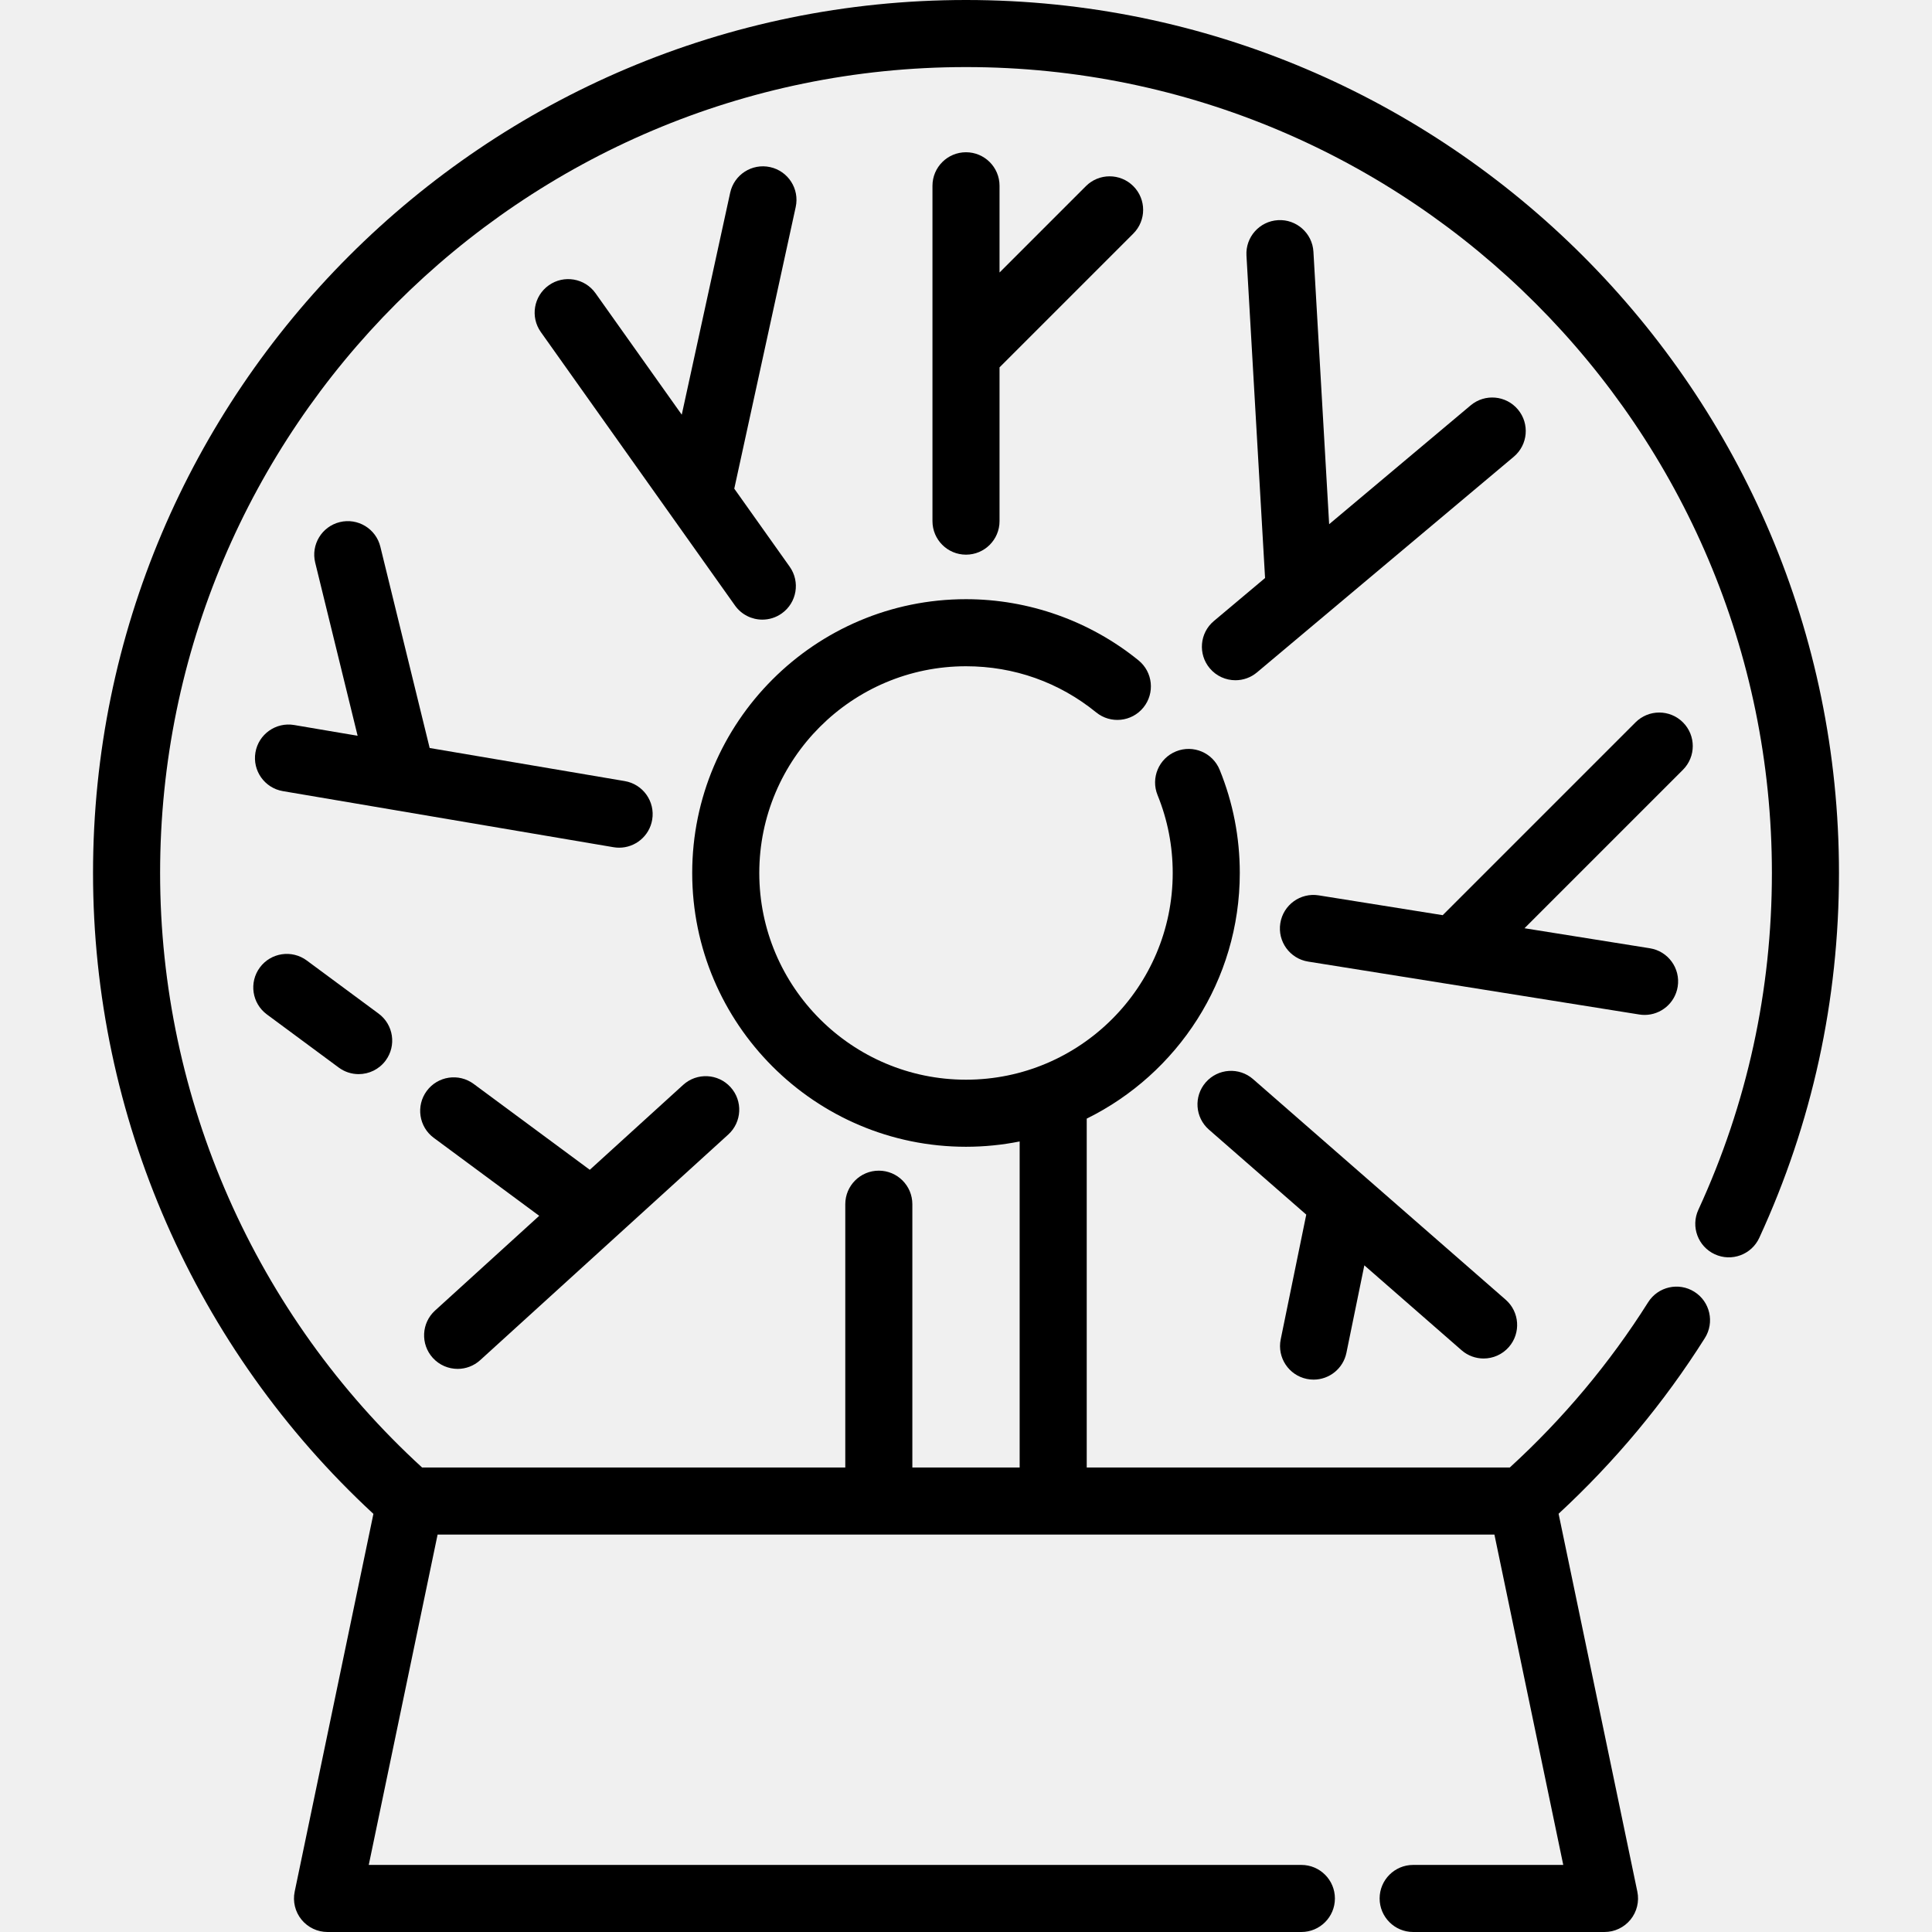
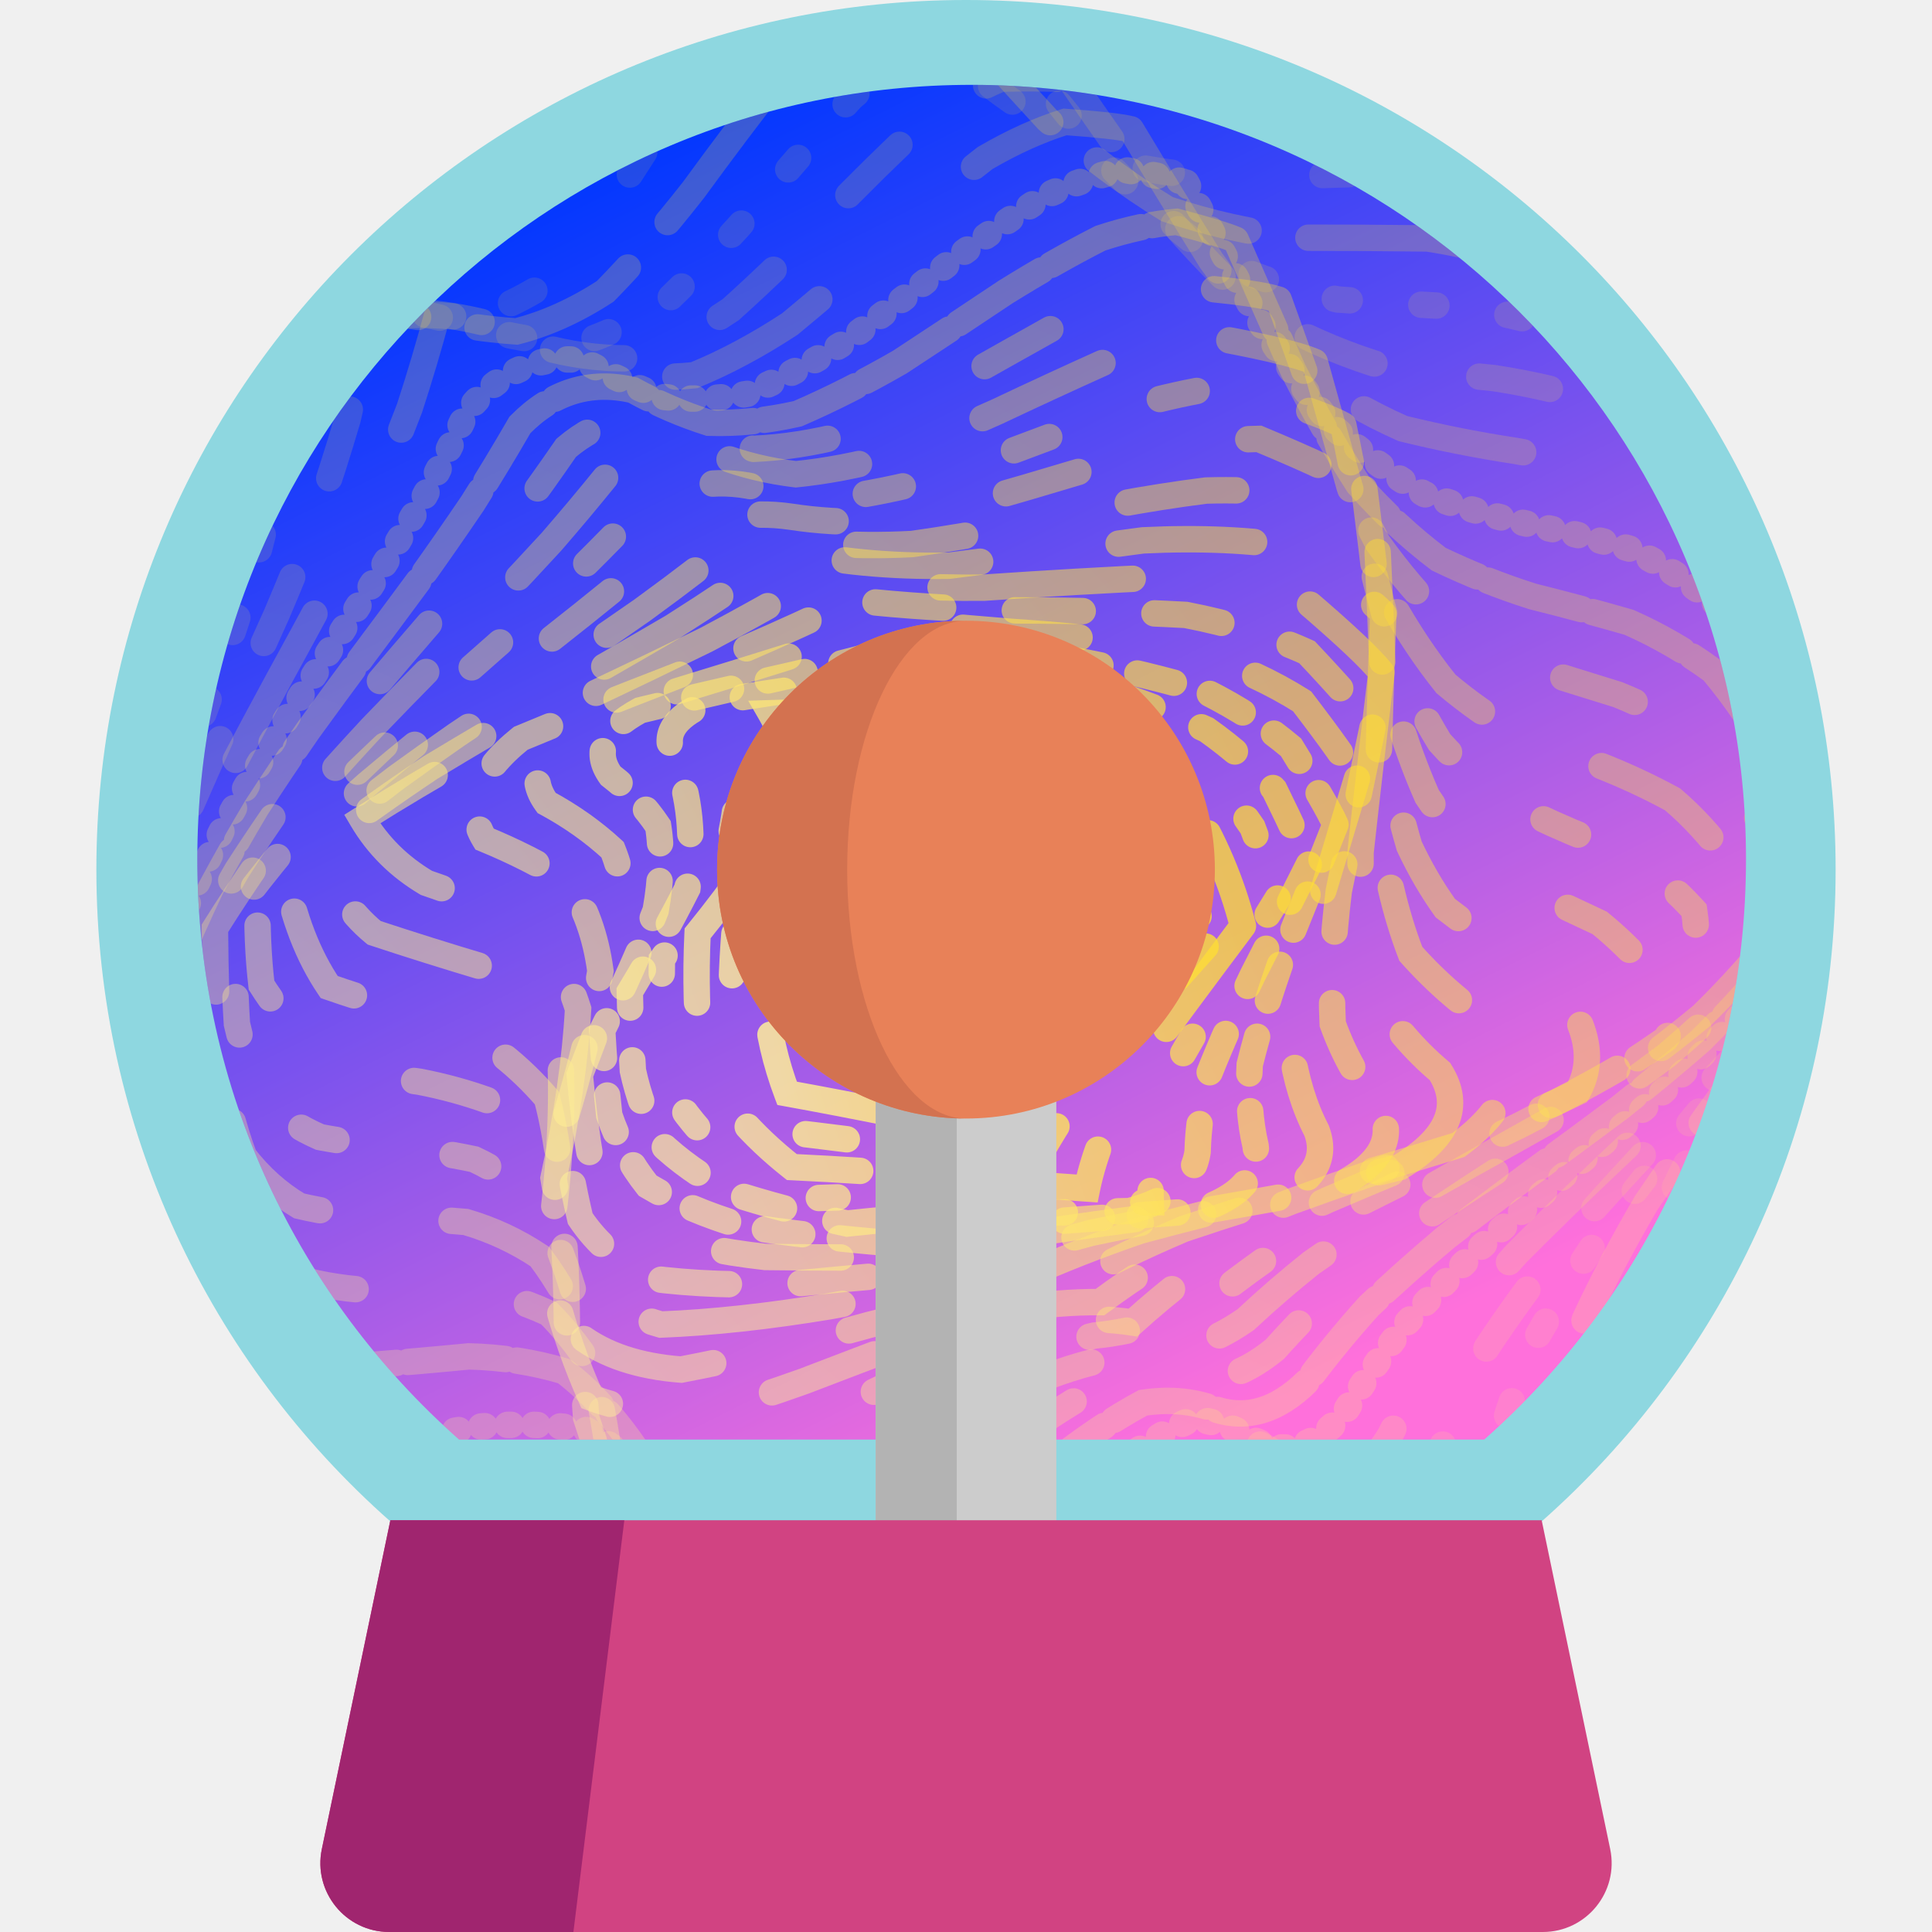
- <svg xmlns="http://www.w3.org/2000/svg" height="800px" width="800px" version="1.1" viewBox="0 0 512.001 512.001" xml:space="preserve">
-   <g fill="currentColor">
-     <path d="     M256.001,0     C128.437,0,24.655,103.782,24.655,231.346     c0,64.519,27.02,126.113,74.303,169.847     L78.095,501.299     c-0.546,2.619,0.117,5.344,1.804,7.42     c1.689,2.075,4.221,3.281,6.895,3.281     h258.084     c4.909,0,8.887-3.979,8.887-8.887     c0-4.908-3.978-8.887-8.887-8.887     H97.724     l18.245-87.549     h280.068     l18.244,87.548     h-39.778     c-4.909,0-8.887,3.979-8.887,8.887     s3.978,8.887,8.887,8.887     h50.709     c2.676,0,5.208-1.205,6.896-3.281     c1.687-2.075,2.35-4.8,1.804-7.42     l-20.868-100.137     c14.9-13.78,27.941-29.406,38.763-46.561     c2.619-4.151,1.376-9.64-2.775-12.259     c-4.155-2.619-9.641-1.377-12.26,2.775     c-10.199,16.169-22.536,30.868-36.655,43.784     H287.994     V296.45     c24.006-11.845,40.563-36.572,40.563-65.102     c0-9.454-1.793-18.651-5.329-27.338     c-1.851-4.547-7.035-6.732-11.581-4.882     c-4.547,1.851-6.732,7.036-4.881,11.582     c2.665,6.549,4.017,13.493,4.017,20.638     c0,30.208-24.576,54.783-54.782,54.783     c-30.208,0-54.783-24.576-54.783-54.783     c0-30.208,24.576-54.783,54.783-54.783     c12.722,0,24.655,4.23,34.508,12.233     c3.812,3.096,9.408,2.513,12.503-1.295     c3.094-3.81,2.513-9.408-1.296-12.502     c-12.87-10.453-29.107-16.211-45.715-16.211     c-40.009,0-72.558,32.549-72.558,72.558     s32.551,72.558,72.558,72.558     c4.866,0,9.619-0.489,14.219-1.408     v86.405     h-28.437     v-69.778     c0-4.908-3.978-8.887-8.887-8.887     s-8.887,3.979-8.887,8.887     v69.778     h-112.15     c-44.162-40.42-69.429-97.62-69.429-157.555     c0-117.765,95.808-213.573,213.573-213.573     c117.763,0,213.57,95.808,213.57,213.571     c0,31.159-6.557,61.191-19.488,89.256     c-2.054,4.458-0.105,9.737,4.352,11.791     c4.46,2.055,9.738,0.104,11.791-4.352     c14.015-30.415,21.12-62.949,21.12-96.695     C487.346,103.782,383.565,0,256.001,0z" />
+ <svg xmlns="http://www.w3.org/2000/svg" xmlns:xlink="http://www.w3.org/1999/xlink" height="800px" version="1.1" viewBox="0 0 512 512" xml:space="preserve" width="800px">
+   <defs>
+     <linearGradient gradientTransform="rotate(150, 0.5, 0.5)" id="flux-gradient" x1="50%" x2="50%" y1="0%" y2="100%">
+       <stop stop-color="hsl(315, 100%, 72%)" stop-opacity="1" offset="0%" />
+       <stop stop-color="hsl(227, 100%, 50%)" stop-opacity="1" offset="100%" />
+     </linearGradient>
+     <linearGradient id="chaos" x1="50%" x2="50%" y1="0%" y2="100%">
+       <stop stop-color="hsl(50, 98%, 60%)" stop-opacity="1" offset="0%" />
+       <stop stop-color="hsl(50, 98%, 80%)" stop-opacity="1" offset="100%" />
+     </linearGradient>
+   </defs>
+   <path id="glass" d="    M408.555,403.184    c47.779-42.218,77.904-103.954,77.904-172.725    C486.46,103.181,383.279,0,256,0    S25.54,103.181,25.54,230.46    c0,68.771,30.126,130.507,77.904,172.725    l152.559,54.26    L408.555,403.184z   " fill="#8ED7E0" />
+   <g transform="scale(1.25 1.25) translate(-50 -40)" fill="url(#flux-gradient)">
+     <path d="     M364.673,345.197     c34.036-30.074,55.495-74.052,55.495-123.041     c0-90.668-73.501-164.169-164.168-164.169     S91.831,131.488,91.831,222.156     c0,48.989,21.46,92.967,55.495,123.041    " id="gas-shape" />
  </g>
-   <g fill="currentColor">
-     <path d="     M300.342,49.331     c-3.472-3.471-9.098-3.471-12.569,0     l-22.885,22.885     V49.236     c0-4.908-3.978-8.887-8.887-8.887     c-4.909,0-8.887,3.979-8.887,8.887     v44.429     c0,0.004,0,0.008,0,0.012     v44.429     c0,4.908,3.978,8.887,8.887,8.887     s8.887-3.979,8.887-8.887     V97.353     l35.454-35.454     C303.813,58.428,303.813,52.801,300.342,49.331z    " />
+   <mask id="gas-mask">
+     <use xlink:href="#gas-shape" fill="white" transform="scale(1.25 1.25) translate(70 80)" />
+   </mask>
+   <g fill="none" mask="url(#gas-mask)" stroke="url(#chaos)" stroke-linecap="round" stroke-width="7" transform="translate(-150 -150)">
+     <path d="     M379.09 139.9     Q394.81 156.03 411.01 171.55 427.67 184.32 444.76 192.89 462.24 196.92 480.07 197.37 498.17 196.22 516.48 196 534.93 199.03 553.43 206.83 571.91 219.59 590.26 236.13 608.41 254.17 626.26 270.93 643.72 283.9 660.71 291.57 663.52 308.08 663.62 324.6 660.99 341.11 655.82 357.63 648.43 374.15 639.29 390.66 628.98 407.18 618.17 423.7 607.53 440.21 597.75 456.73 589.46 473.25 583.17 489.76 579.3 506.28 578.08 522.8 579.6 539.32 583.76 555.83 573.68 564.99 564 565.98 554.63 560.57 545.46 552.38 536.42 545.85 527.42 545.06 518.36 552.56 509.16 568.64 499.75 591.2 490.05 616.31 480.01 639.23 469.58 655.77 458.7 663.42 447.35 662.11 435.51 654.27 423.17 644.19 406.49 621.35 389.64 605.83 372.68 599.58 355.7 601.96 338.76 609.98 321.9 619.17 305.21 624.81 288.71 623.25 272.47 612.86 256.51 594.47 240.86 571.07 225.53 546.98 210.56 526.61 195.92 513.28 181.62 508.32 167.64 510.74 166.37 495.13 165.9 479.52 166.28 463.91 167.46 448.3 169.37 432.68 171.9 417.07 174.88 401.46 178.12 385.85 181.42 370.24 184.56 354.63 187.35 339.02 189.6 323.41 191.18 307.8 191.98 292.18 191.95 276.57 191.09 260.96 204.99 246.39 218.58 236.91 231.84 232.79 244.75 232.82 257.31 234.68 269.52 235.65 281.4 233.32 292.95 226.25 304.22 214.36 315.24 198.87 326.06 181.95 336.72 166.08 347.29 153.37 357.83 145 373.75 140.41 379.09 139.9    " opacity="0.12" stroke-dasharray="7 40" transform="rotate(0, 400, 400)" />
+     <path d="     M382.23 149.6     Q397.79 165.28 413.76 180.48 430.12 193.2 446.83 202.05 463.85 206.57 481.12 207.45 498.58 206.32 516.18 205.42 533.84 206.98 551.49 212.67 569.05 223.14 586.44 237.8 603.59 254.96 620.42 272.24 636.85 287.14 652.81 297.7 654.74 313.61 654.18 329.52 651.17 345.43 645.87 361.34 638.6 377.26 629.8 393.17 619.97 409.08 609.71 424.99 599.6 440.9 590.26 456.81 582.23 472.72 575.99 488.63 571.89 504.54 570.19 520.45 570.99 536.36 574.23 552.28 564.19 556.35 554.55 553.65 545.24 546.72 536.18 539.24 527.29 535.11 518.48 537.44 509.69 547.73 500.83 565.45 491.84 588.13 482.65 612.01 473.19 632.91 463.43 647.38 453.3 653.54 442.78 651.65 431.84 644.02 420.45 634.5 404.12 612.58 387.7 597.26 371.25 590.37 354.83 591.57 338.5 598.48 322.31 607.3 306.31 613.81 290.53 614.48 275.02 607.28 259.8 592.25 244.89 571.38 230.3 548.14 216.03 526.5 202.09 509.98 188.47 500.72 175.14 498.98 174.1 484.11 173.84 469.23 174.39 454.36 175.71 439.48 177.73 424.6 180.32 409.73 183.33 394.85 186.59 379.98 189.9 365.1 193.06 350.23 195.9 335.35 198.25 320.48 199.96 305.6 200.93 290.73 201.11 275.85 200.49 260.98 213.98 249.7 227.18 243.55 240.08 242 252.65 243.37 264.89 245.29 276.79 245.34 288.37 241.61 299.62 233.24 310.58 220.53 321.27 204.9 331.73 188.46 342 173.43 352.13 161.63 362.18 153.99 377.21 149.98 382.23 149.6    " opacity="0.21" stroke-dasharray="45 16" transform="rotate(3.64, 400, 400)" />
+     <path d="     M385.81 159.3     Q401.12 174.53 416.78 189.37 432.74 202.02 448.98 211.11 465.45 216.13 482.09 217.5 498.86 216.55 515.69 215.2 532.51 215.53 549.27 219.28 565.89 227.43 582.31 239.9 598.45 255.6 614.27 272.62 629.68 288.68 644.64 301.68 645.76 316.92 644.62 332.17 641.27 347.41 635.89 362.65 628.78 377.9 620.32 393.14 610.97 408.38 601.24 423.63 591.67 438.87 582.76 454.12 575.01 469.36 568.83 484.61 564.57 499.85 562.45 515.09 558.78 537.84 545.4 540.16 536.16 532.91 527.18 527.04 518.42 525.73 509.78 531.13 501.21 543.82 492.64 562.67 484.01 585.04 475.24 607.44 466.3 626.27 457.12 638.75 447.66 643.56 437.87 641.16 427.74 633.76 417.24 624.79 401.35 603.79 385.44 588.72 369.56 581.28 353.77 581.37 338.11 587.12 322.63 595.37 307.35 602.41 292.33 604.91 277.57 600.63 263.1 588.97 248.94 571.07 235.09 549.49 221.54 527.64 208.31 508.9 195.36 495.88 182.69 489.8 181.88 475.61 181.83 461.41 182.55 447.21 184.01 433.01 186.11 418.82 188.75 404.62 191.79 390.42 195.05 376.22 198.36 362.03 201.55 347.83 204.43 333.63 206.85 319.44 208.68 305.24 209.82 291.04 210.21 276.85 209.83 262.65 222.91 254.85 235.73 251.73 248.27 252.16 260.5 254.23 272.42 255.69 284.02 254.52 295.3 249.33 306.27 239.74 316.95 226.4 327.34 210.81 337.49 194.96 347.42 180.83 357.17 169.95 366.78 163.03 381.06 159.57 385.81 159.3    " opacity="0.13" stroke-dasharray="4 19" transform="rotate(7.28, 400, 400)" />
+     <path d="     M389.72 168.99     Q404.7 183.75 419.95 198.22 435.44 210.75 451.13 220.06 466.97 225.55 482.92 227.47 498.93 226.83 514.94 225.27 530.89 224.64 546.73 226.69 562.4 232.57 577.84 242.67 592.99 256.43 607.8 272.46 622.22 288.84 636.2 303.54 636.59 318.07 634.94 332.6 631.31 347.13 625.89 361.65 618.96 376.18 610.85 390.71 601.98 405.24 592.78 419.77 583.72 434.29 575.25 448.82 567.78 463.35 561.71 477.88 557.32 492.41 554.83 506.94 550.23 527.01 536.56 526.16 527.38 519.71 518.5 516.14 509.84 517.85 501.35 526.09 492.97 540.72 484.65 560.19 476.31 581.86 467.92 602.58 459.41 619.32 450.74 629.92 441.86 633.48 432.73 630.67 423.32 623.53 413.61 615.1 398.25 595.02 382.93 580.23 367.7 572.33 352.59 571.38 337.65 575.95 322.91 583.46 308.39 590.72 294.14 594.64 280.15 592.93 266.45 584.53 253.04 569.84 239.93 550.61 227.11 529.54 214.57 509.68 202.3 493.77 190.29 483.63 189.71 470.05 189.87 456.47 190.77 442.89 192.34 429.31 194.53 415.73 197.21 402.15 200.25 388.57 203.51 374.99 206.81 361.41 210 347.83 212.92 334.25 215.41 320.67 217.35 307.09 218.66 293.51 219.25 279.93 219.11 266.35 231.78 261.88 244.21 261.25 256.38 262.97 268.27 265.1 279.87 265.66 291.18 263.05 302.18 256.41 312.87 245.76 323.28 231.98 333.4 216.6 343.27 201.46 352.9 188.28 362.32 178.31 371.57 172.09 385.21 169.16 389.72 168.99    " opacity="0.16" stroke-dasharray="19 28" transform="rotate(10.92, 400, 400)" />
+     <path d="     M393.89 178.69     Q408.44 192.97 423.2 207.04 438.13 219.41 453.2 228.89 468.35 234.85 483.55 237.34 498.75 237.14 513.9 235.57 528.96 234.27 543.86 234.88 558.57 238.68 573.03 246.36 587.19 257.83 601.02 272.23 614.47 288.09 627.5 303.61 627.24 317.38 625.13 331.16 621.29 344.93 615.88 358.71 609.15 372.48 601.4 386.26 593 400.03 584.32 413.81 575.76 427.58 567.72 441.36 560.56 455.14 554.61 468.91 550.14 482.69 547.35 496.46 541.91 514.46 528.02 512.34 518.93 507.6 510.13 506.8 501.58 511.5 493.22 522.23 485.01 538.28 476.89 557.87 468.82 578.49 460.73 597.36 452.59 612.04 444.36 620.86 435.98 623.32 427.42 620.16 418.66 613.3 409.64 605.4 394.9 586.24 380.24 571.79 365.71 563.5 351.34 561.59 337.16 564.99 323.19 571.62 309.46 578.79 295.99 583.75 282.79 584.21 269.86 578.83 257.21 567.44 244.84 551.05 232.74 531.64 220.9 511.77 209.31 494.03 197.94 480.55 197.61 467.53 197.98 454.51 199.03 441.49 200.73 428.48 202.98 415.46 205.69 402.44 208.73 389.42 211.97 376.4 215.26 363.38 218.44 350.37 221.37 337.35 223.92 324.33 225.97 311.31 227.42 298.29 228.22 285.28 228.32 272.26 240.57 270.67 252.6 271.83 264.4 274.11 275.95 275.71 287.23 275.01 298.24 270.86 308.95 262.85 319.39 251.33 329.54 237.32 339.41 222.33 349.02 207.99 358.38 195.79 367.53 186.74 376.47 181.2 389.57 178.76 393.89 178.69    " opacity="0.20" stroke-dasharray="44 54" transform="rotate(14.56, 400, 400)" />
+     <path d="     M398.2 188.39     Q412.25 202.16 426.44 215.81 440.73 227.98 455.1 237.59 469.51 243.98 483.91 247.07 498.27 247.4 512.53 246.02 526.67 244.33 540.63 243.81 554.38 245.79 567.87 251.13 581.06 260.13 593.93 272.4 606.43 286.95 618.54 302.34 617.7 315.35 615.23 328.35 611.22 341.36 605.85 354.37 599.34 367.37 591.97 380.38 584.03 393.38 575.86 406.39 567.8 419.39 560.18 432.4 553.33 445.4 547.53 458.41 543.02 471.42 539.98 484.42 533.83 500.99 519.79 499.37 510.8 497.03 502.1 499.17 493.66 506.67 485.42 519.41 477.36 536.32 469.42 555.57 461.57 574.83 453.75 591.77 445.93 604.43 438.07 611.6 430.12 613.07 422.06 609.66 413.84 603.09 405.45 595.71 391.39 577.46 377.46 563.39 363.68 554.8 350.08 552.01 336.7 554.26 323.53 559.92 310.61 566.74 297.93 572.34 285.52 574.54 273.37 571.86 261.48 563.69 249.85 550.42 238.46 533.38 227.31 514.53 216.39 496.13 205.67 480.33 205.58 467.83 206.15 455.32 207.36 442.82 209.15 430.32 211.46 417.82 214.19 405.32 217.22 392.81 220.43 380.31 223.69 367.81 226.85 355.31 229.79 342.81 232.38 330.31 234.52 317.81 236.11 305.3 243.18 286.85 260.89 283.07 272.32 285.21 283.52 285.78 294.47 283.57 305.17 277.88 315.61 268.65 325.78 256.48 335.68 242.46 345.31 228.01 354.69 214.57 363.81 203.37 372.71 195.22 381.39 190.33 394.04 188.37 398.2 188.39    " opacity="0.24" stroke-dasharray="1 6" transform="rotate(18.2, 400, 400)" />
+     <path d="     M402.56 198.09     Q416.02 211.35 429.56 224.54 443.16 236.48 456.78 246.17 470.39 252.95 483.95 256.64 497.43 257.57 510.8 256.56 524 254.74 537.02 253.43 549.81 253.88 562.35 257.08 574.6 263.6 586.53 273.43 598.12 286.03 609.35 300.39 608 312.63 605.22 324.87 601.11 337.1 595.82 349.34 589.55 361.58 582.55 373.81 575.07 386.05 567.4 398.29 559.82 410.52 552.63 422.76 546.1 435 540.47 447.23 535.96 459.47 532.73 471.71 525.98 487.48 511.87 487.85 503 488.29 494.41 493.33 486.09 503.23 477.98 517.44 470.05 534.68 462.28 553.15 454.61 570.82 447.02 585.77 431.91 599.61 416.71 599.14 408.98 592.89 401.12 586 387.81 568.68 374.65 555.02 361.67 546.22 348.89 542.64 336.32 543.78 323.97 548.39 311.86 554.66 300 560.52 288.37 564.03 277 563.64 265.86 558.47 254.96 548.43 244.29 534.24 233.82 517.28 223.56 499.37 213.48 482.44 213.63 470.42 214.39 458.41 215.74 446.39 217.63 434.37 219.98 422.36 222.72 410.34 225.73 398.32 228.9 386.31 232.11 374.29 235.24 362.28 238.17 350.26 240.79 338.24 243.01 326.23 244.73 314.21 251.87 297.16 269.07 294.5 280.11 295.87 290.95 295.06 301.57 291.23 311.96 284.07 322.11 273.84 332.01 261.26 341.66 247.45 351.06 233.69 360.21 221.22 369.12 211.05 377.8 203.77 386.25 199.51 398.53 197.99 402.56 198.09    " opacity="0.28" stroke-dasharray="26 3" transform="rotate(21.84, 400, 400)" />
+     <path d="     M406.85 207.78     Q419.65 220.51 432.49 233.23 445.33 244.9 458.16 254.61 470.93 261.72 483.63 265.99 496.22 267.58 508.66 267.07 520.94 265.37 533.02 263.6 544.87 262.89 556.48 264.26 567.8 268.42 578.83 275.68 589.54 285.9 599.92 298.47 598.15 309.96 595.12 321.44 590.95 332.93 585.78 344.42 579.77 355.91 573.14 367.39 566.12 378.88 558.93 390.37 551.84 401.85 545.07 413.34 538.86 424.83 533.43 436.32 528.95 447.81 525.59 459.29 518.36 474.79 504.25 478.23 495.53 481.57 487.08 489.24 478.88 501.03 470.9 516.12 463.11 533.16 455.49 550.49 448 566.39 440.62 579.33 426.04 590.28 411.49 588.63 404.16 582.71 396.77 576.31 384.26 559.9 371.92 546.7 359.77 537.76 347.82 533.49 336.08 533.58 324.57 537.11 313.28 542.63 302.21 548.44 291.38 552.82 280.77 554.27 270.38 551.75 260.21 544.85 250.23 533.78 240.45 519.38 230.84 502.96 221.39 486.13 221.76 474.58 222.7 463.03 224.18 451.49 226.15 439.94 228.54 428.39 231.27 416.85 234.24 405.3 237.36 393.75 240.52 382.21 243.61 370.66 246.52 359.11 249.16 347.57 251.43 336.02 253.27 324.47 260.46 308.37 277.13 305.64 287.77 305.75 298.23 303.32 308.51 297.88 318.58 289.44 328.43 278.45 338.06 265.73 347.46 252.34 356.62 239.4 365.55 227.96 374.25 218.81 398.86 208.85 406.85 207.78    " stroke-dasharray="20 46" transform="rotate(25.48, 400, 400)" opacity="0.32" />
+     <path d="     M410.98 217.49     Q423.06 229.67 435.14 241.89 447.18 253.24 459.18 262.92 471.09 270.31 482.9 275.11 494.59 277.38 506.12 277.49 517.47 276.13 528.62 274.21 539.56 272.72 550.25 272.62 560.68 274.7 570.84 279.48 580.71 287.09 590.27 297.32 588.15 308.09 584.95 318.86 580.77 329.63 575.73 340.39 570.01 351.16 563.76 361.93 557.18 372.7 550.47 383.47 543.84 394.24 537.49 405 531.62 415.77 526.4 426.54 521.99 437.31 518.54 448.08 510.95 463.71 496.93 470.83 488.38 476.89 480.09 486.73 472.04 499.83 464.2 515.21 456.56 531.56 449.09 547.45 441.77 561.47 434.57 572.44 420.45 580.75 406.47 578.12 399.49 572.53 392.49 566.61 380.82 551.11 369.33 538.4 358.03 529.41 346.93 524.55 336.04 523.66 325.35 526.1 314.88 530.74 304.62 536.21 294.57 541.04 284.72 543.85 275.06 543.57 265.6 539.54 256.32 531.62 247.2 520.18 238.23 506.06 229.41 490.44 229.99 479.37 231.1 468.3 232.69 457.22 234.72 446.15 237.13 435.08 239.84 424 242.76 412.93 245.82 401.86 248.91 390.78 251.95 379.71 254.83 368.64 257.47 357.57 259.79 346.49 261.72 335.42 268.93 319.84 285.04 316.03 295.27 314.56 305.35 310.42 315.27 303.5 325 294.02 334.54 282.57 343.88 269.97 353.02 257.19 361.94 245.19 370.65 234.82 379.14 226.68 403.18 218.26 410.98 217.49    " opacity="0.35" stroke-dasharray="35 35" transform="rotate(29.12, 400, 400)" />
+     <path d="     M414.85 227.18     Q426.15 238.8 437.42 250.51 448.64 261.5 459.77 271.08 470.81 278.68 481.73 283.98 492.51 286.91 503.13 287.71 513.58 286.87 523.83 285.1 533.87 283.21 543.68 282.07 553.25 282.45 562.57 284.97 574.82 298.85 574.7 317.78 570.55 327.87 565.69 337.96 560.26 348.05 554.39 358.14 548.25 368.23 542.01 378.32 535.84 388.41 529.9 398.5 524.36 408.58 519.37 418.67 515.07 428.76 511.58 438.85 503.74 454.84 489.9 465.75 481.56 474.14 473.45 485.58 465.57 499.35 457.9 514.45 450.42 529.72 443.11 543.94 435.95 556.02 428.92 565.1 415.23 571.04 401.74 567.62 395.06 562.38 388.39 556.91 377.59 542.32 366.97 530.15 356.53 521.18 346.29 515.82 336.24 514.05 326.38 515.41 316.72 519.08 307.24 523.97 297.96 528.87 288.86 532.57 279.93 534.03 271.16 532.49 262.55 527.54 254.09 519.22 245.75 507.92 237.54 494.41 238.32 483.83 239.58 473.25 241.27 462.67 243.34 452.09 245.75 441.51 248.43 430.93 251.3 420.34 254.28 409.76 257.3 399.18 260.27 388.6 263.1 378.02 265.73 367.44 268.08 356.86 270.08 346.28 277.28 330.9 292.8 325.24 302.61 322.03 312.29 316.28 321.83 308.11 331.21 297.9 340.42 286.28 349.46 274.05 358.32 262.05 366.98 251.08 375.46 241.8 383.73 234.66 407.21 227.7 414.85 227.18    " opacity="0.39" stroke-dasharray="10 31" transform="rotate(32.76, 400, 400)" />
+     <path d="     M418.35 236.88     Q428.85 247.93 439.29 259.09 449.65 269.69 459.91 279.12 470.07 286.85 480.09 292.57 489.98 296.14 499.71 297.67 509.26 297.49 518.63 296.1 527.81 294.17 536.77 292.42 553.92 293.22 570.38 299.84 567.76 309.29 564.38 318.74 560.31 328.2 555.66 337.65 550.52 347.1 545.04 356.56 539.33 366.01 533.55 375.46 527.82 384.92 522.29 394.37 517.09 403.82 512.36 413.28 508.19 422.73 504.7 432.18 501.96 441.64 500.05 451.09 491.48 455.53 483.15 462.94 475.05 473.08 467.16 485.45 459.48 499.27 451.99 513.6 444.68 527.45 437.55 539.86 430.56 550 423.71 557.3 410.41 561.15 397.37 557.11 390.95 552.23 384.58 547.21 374.66 533.53 364.91 521.91 355.34 513.04 345.94 507.3 336.72 504.74 327.68 505.08 318.81 507.72 310.12 511.85 301.58 516.48 293.21 520.62 276.97 522.38 261.12 516.13 253.41 507.89 245.79 497.11 246.76 487.05 248.14 476.99 249.91 466.93 252.02 456.87 254.42 446.81 257.05 436.75 259.85 426.69 262.75 416.63 265.67 406.58 268.56 396.52 271.34 386.46 273.94 376.4 276.29 366.34 278.35 356.28 285.5 340.91 300.4 332.96 309.77 328.05 319.03 320.89 328.17 311.78 337.18 301.17 346.05 289.7 354.77 278.07 363.32 267 371.72 257.13 379.94 248.95 387.98 242.77 410.89 237.16 418.35 236.88    " opacity="0.43" stroke-dasharray="20 46" transform="rotate(36.4, 400, 400)" />
+     <path d="     M421.41 246.58     Q431.07 257.03 440.66 267.63 450.15 277.8 459.55 287 468.82 294.8 477.97 300.85 486.98 305.01 495.83 307.27 512.96 306.6 529.54 303.42 551.28 307.49 554.02 322.05 550.07 330.91 545.63 339.77 540.81 348.63 535.71 357.49 530.43 366.35 525.08 375.2 519.79 384.06 514.67 392.92 509.81 401.78 505.34 410.64 501.33 419.5 497.88 428.37 495.07 437.23 492.94 446.09 484.7 452.91 476.67 462.14 468.84 473.37 461.2 485.99 453.75 499.28 446.48 512.42 439.37 524.61 432.43 535.13 419.03 547.67 406.01 552.23 393.47 546.18 381.14 537.52 372.1 524.74 363.22 513.71 354.5 505.01 345.94 498.99 329.38 496.25 313.26 499.98 297.86 507.87 282.84 513.57 268.37 509.47 254.18 497.76 255.31 488.26 256.8 478.76 258.62 469.25 260.75 459.75 263.12 450.25 265.69 440.75 268.41 431.24 271.21 421.74 274.04 412.24 276.83 402.74 279.54 393.24 282.09 383.73 284.44 374.23 286.54 364.73 293.59 349.3 307.84 338.96 316.75 332.55 325.57 324.31 334.29 314.61 342.91 303.96 351.41 292.92 359.77 282.11 368.01 272.08 376.1 263.34 384.05 256.25 391.84 251 414.14 246.64 421.41 246.58    " opacity="0.47" stroke-dasharray="29 44" transform="rotate(40.04, 400, 400)" />
+     <path d="     M423.95 256.28     Q441.49 276.14 458.65 294.75 475.35 308.83 491.51 316.45 507.08 317.72 522 314.81 539.93 319.56 535.61 344.38 526.39 360.97 516.62 377.57 507.03 394.17 498.32 410.77 491.14 427.37 486.01 443.97 470.44 462.94 455.56 486.78 441.35 510.68 427.75 529.69 414.71 540.36 402.15 541.81 389.99 536.15 378.16 527.81 361.96 505.52 346.34 490.87 331.26 485.6 316.71 488.47 302.63 495.67 288.98 502.15 275.69 503.15 262.71 495.78 265.55 477.97 269.53 460.16 274.35 442.35 279.67 424.55 285.08 406.74 290.19 388.93 294.62 371.12 298.05 353.31 315.09 343.19 331.89 326.67 348.37 306.44 364.47 286.26 380.12 269.78 395.28 259.38 416.92 255.85 423.95 256.28    " opacity="0.51" stroke-dasharray="36 37" transform="rotate(43.68, 400, 400)" />
+     <path d="     M425.91 265.97     Q441.75 284.6 457.21 302.37 472.23 316.49 486.75 325.14 500.75 327.97 514.18 326.27 530.09 329.18 525.61 351.26 517.1 366.79 508.16 382.32 499.37 397.84 491.29 413.37 484.44 428.9 479.25 444.42 464.44 464.81 450.23 487.4 436.6 508.17 423.52 523.51 410.94 531.25 398.82 531.3 387.09 525.7 375.7 518.12 361.19 497.37 347.16 482.95 333.6 476.49 320.47 477.42 307.73 483.16 295.34 489.85 283.24 493.47 271.38 490.91 274.39 474.37 278.36 457.83 283.04 441.29 288.13 424.75 293.31 408.21 298.24 391.67 302.62 375.13 306.15 358.59 322.17 345.71 337.99 328.2 353.57 308.78 368.84 290.62 383.75 276.46 398.26 267.89 419.12 265.43 425.91 265.97    " opacity="0.54" stroke-dasharray="51 48" transform="rotate(47.32, 400, 400)" />
+     <path d="     M427.24 275.67     Q441.41 293.04 455.22 309.85 468.61 323.82 481.58 333.3 494.07 337.65 506.09 337.48 520.15 339.98 515.63 359.98 507.82 374.45 499.7 388.93 491.7 403.41 484.26 417.89 477.79 432.36 472.63 446.84 458.66 467.12 445.19 487.46 432.22 504.75 419.72 516.57 407.67 521.75 396.03 520.68 384.77 515.25 373.84 508.42 360.93 489.22 348.44 475.2 336.32 467.81 324.56 466.93 313.11 470.93 301.93 477.04 287.16 475.03 287.25 452.76 291.75 437.54 296.59 422.33 301.51 407.11 306.24 391.9 310.51 376.68 314.11 361.47 329.05 346.73 343.86 329.14 358.48 311.16 372.87 295.27 386.98 283.42 400.77 276.55 420.72 275.04 427.24 275.67    " opacity="0.58" stroke-dasharray="18 19" transform="rotate(50.96, 400, 400)" />
+     <path d="     M427.91 285.37     Q440.46 301.44 452.67 317.2 464.52 330.83 476 340.88 487.08 346.61 497.76 348.12 510.12 351.4 505.66 369.86 498.57 383.29 491.24 396.72 484.01 410.15 477.22 423.58 471.17 437.01 466.14 450.44 453.07 469.26 440.42 486.59 428.18 500.28 416.34 508.87 404.88 511.89 393.79 510 383.04 504.83 372.6 498.73 361.23 481.1 350.19 467.63 339.46 459.57 328.99 457.08 318.77 459.22 308.75 464.15 295.64 464.31 296.19 445.24 300.49 431.39 305.06 417.54 309.69 403.69 314.18 389.84 318.31 375.99 321.91 362.14 335.75 346.59 349.5 329.8 363.12 313.77 376.56 300.3 389.8 290.67 402.79 285.35 421.71 284.67 427.91 285.37    " opacity="0.62" stroke-dasharray="31 48" transform="rotate(54.6, 400, 400)" />
+     <path d="     M427.91 295.07     Q438.89 309.81 449.58 324.44 459.97 337.52 470.04 347.87 479.79 354.73 489.2 357.9 500 362.79 495.72 380.13 489.33 392.49 482.77 404.85 476.3 417.21 470.16 429.57 464.57 441.92 459.76 454.28 447.66 470.58 435.89 484.5 424.46 494.69 413.36 500.43 402.58 501.71 392.11 499.25 381.93 494.43 372.03 489.02 362.11 472.99 352.44 460.22 343 451.75 333.77 447.9 324.71 448.21 315.8 451.57 304.27 452.33 305.19 435.83 309.25 423.36 313.52 410.89 317.85 398.42 322.06 385.95 326.01 373.49 329.55 361.02 342.26 345.76 354.91 330.52 367.47 316.79 379.91 305.79 392.2 298.24 404.32 294.31 422.07 294.32 427.91 295.07    " opacity="0.66" stroke-dasharray="10 10" transform="rotate(58.24, 400, 400)" />
+     <path d="     M427.23 304.76     Q436.73 318.15 445.99 331.55 454.99 343.91 463.74 354.27 472.23 361.95 480.46 366.6 489.83 373.51 485.81 389.97 480.11 401.22 474.31 412.47 468.57 423.71 463.08 434.96 458 446.21 453.48 457.46 442.4 470.56 431.59 480.96 421.04 487.96 410.75 491.3 400.72 491.24 390.95 488.46 381.43 484.05 372.14 479.33 363.57 464.89 355.18 452.96 338.95 441.22 323.09 439.67 313.04 439.79 314.25 425.28 318.03 414.18 321.98 403.09 325.98 392 329.9 380.91 333.62 369.81 337.03 358.72 348.58 344.73 360.09 331.62 371.55 320.4 382.93 311.78 394.21 306.14 405.36 303.43 421.8 303.99 427.23 304.76    " opacity="0.70" stroke-dasharray="11 14" transform="rotate(61.88, 400, 400)" />
+     <path d="     M425.89 314.47     Q433.99 326.46 441.9 338.57 449.61 350.01 457.13 360.09 471.46 372.8 485.23 378.4 480.73 388.49 475.92 398.58 470.92 408.67 465.85 418.76 460.83 428.85 455.98 438.94 451.43 449.03 447.27 459.13 437.28 468.76 427.48 475.84 417.88 480.09 408.49 481.54 399.3 480.52 390.31 477.64 381.52 473.7 372.93 469.63 365.6 456.79 358.41 445.83 344.39 433.15 330.62 428.78 324.4 416.07 330.44 394.96 334.09 385.22 337.68 375.48 341.13 365.74 344.36 356 354.71 344.04 365.05 333.42 375.35 324.74 385.61 318.36 395.81 314.39 405.94 312.7 420.93 313.69 425.89 314.47    " opacity="0.73" stroke-dasharray="5 38" transform="rotate(65.52, 400, 400)" />
+     <path d="     M423.92 324.16     Q437.38 345.48 450.24 365.34 462.53 380.07 474.26 387.53 466.07 405.3 457.39 423.07 448.86 440.84 441.12 458.62 423.54 469.12 406.54 471.23 390.15 466.82 374.36 459.93 362.11 438.83 350.14 424.73 338.37 419.2 326.72 421.07 332.52 404.21 338.91 387.36 345.41 370.51 351.55 353.66 369.79 336.19 387.99 325.52 406.06 322.12 423.92 324.16 423.92 324.16 423.92 324.16    " opacity="0.77" stroke-dasharray="34 37" transform="rotate(69.16, 400, 400)" />
+     <path d="     M421.37 333.86     Q432.46 352.3 443.13 370.09 453.39 384.72 463.28 394.39 456.25 409.66 448.92 424.93 441.72 440.2 435.01 455.48 419.73 460.85 404.87 460.44 390.43 455.99 376.42 450.23 366.26 431.94 356.25 418.44 346.35 411.07 336.5 409.72 341.74 395.41 347.37 381.1 353.09 366.8 358.58 352.49 374.33 340.16 390.08 333.3 413.58 332.78 421.37 333.86    " opacity="0.81" stroke-dasharray="11 51" transform="rotate(72.8, 400, 400)" />
+     <path d="     M418.31 343.56     Q427.2 359.04 435.83 374.38 444.19 388.04 452.31 398.73 446.46 411.44 440.46 424.15 434.54 436.86 428.92 449.58 416.04 451.19 403.43 449.3 391.1 445.2 379.05 440.54 370.82 425.14 362.66 412.81 354.54 404.52 346.43 400.53 351.01 388.68 355.83 376.84 360.71 365 365.47 353.16 378.67 345.48 391.9 341.71 411.72 342.49 418.31 343.56    " opacity="0.85" stroke-dasharray="50 37" transform="rotate(76.44, 400, 400)" />
+     <path d="     M414.8 353.26     Q421.67 365.72 428.38 378.3 434.94 390.17 441.36 400.57 436.71 410.69 432 420.81 419.88 435.65 402.18 437.9 392.1 434.43 382.19 430.83 375.75 418.42 369.34 407.79 361.63 392 364.29 375.03 368.29 365.59 372.23 356.15 382.84 352.22 393.48 350.74 409.47 352.27 414.8 353.26    " opacity="0.89" stroke-dasharray="45 50" transform="rotate(80.08, 400, 400)" />
+     <path d="     M410.94 362.95     Q420.85 381.92 430.46 400.2 423.54 415.26 416.72 430.33 401.07 426.37 385.76 421.14 376.26 403.29 366.73 390.06 372.76 375.87 378.87 361.68 402.9 361.64 410.94 362.95    " stroke-dasharray="18 52" transform="rotate(83.72, 400, 400)" opacity="0.92" />
+     <path d="     M406.8 372.66     Q413.27 385.35 419.61 398.17 407.57 411.45 389.68 411.44 383.39 399.24 377.08 388.77 397.72 373.76 406.8 372.66    " opacity="0.96" stroke-dasharray="14 49" transform="rotate(87.36, 400, 400)" />
  </g>
-   <g fill="currentColor">
-     <path d="     M402.261,108.515     c-3.156-3.759-8.763-4.247-12.521-1.09     l-37.502,31.495     l-4.166-72.215     c-0.281-4.9-4.504-8.65-9.384-8.36     c-4.901,0.282-8.645,4.484-8.361,9.384     l4.93,85.452     l-13.571,11.397     c-3.759,3.156-4.247,8.762-1.09,12.521     c1.757,2.094,4.274,3.172,6.81,3.172     c2.017,0,4.046-0.683,5.711-2.082     l68.054-57.153     C404.93,117.878,405.418,112.272,402.261,108.515z    " />
-   </g>
-   <g fill="currentColor">
-     <path d="     M193.596,288.103     c-3.303-3.631-8.924-3.897-12.555-0.595     l-24.74,22.501     l-30.779-22.761     c-3.944-2.917-9.51-2.086-12.429,1.862     c-2.919,3.947-2.086,9.512,1.862,12.431     l27.941,20.663     l-27.6,25.102     c-3.63,3.301-3.896,8.922-0.595,12.554     c1.754,1.928,4.162,2.908,6.578,2.908     c2.134,0,4.274-0.764,5.977-2.313     L193,300.658     C196.631,297.355,196.897,291.735,193.596,288.103z    " />
-   </g>
-   <g fill="currentColor">
-     <path d="     M445.999,191.433     c-3.471-3.471-9.097-3.472-12.569,0     l-51.097,51.097     l-32.856-5.25     c-4.86-0.777-9.404,2.529-10.179,7.374     c-0.774,4.847,2.528,9.404,7.374,10.178     l87.757,14.021     c0.475,0.076,0.947,0.113,1.413,0.113     c4.291,0,8.067-3.114,8.765-7.487     c0.774-4.847-2.528-9.404-7.374-10.178     l-33.226-5.308     l41.991-41.991     C449.469,200.532,449.469,194.904,445.999,191.433z    " />
-   </g>
-   <g fill="currentColor">
-     <path d="     M399.018,344.436     l-66.939-58.455     c-3.696-3.228-9.309-2.849-12.541,0.848     c-3.229,3.697-2.848,9.312,0.848,12.541     l25.787,22.518     l-6.77,33.054     c-0.986,4.809,2.115,9.505,6.923,10.49     c0.602,0.123,1.202,0.182,1.793,0.182     c4.133,0,7.835-2.898,8.698-7.106     l4.747-23.18     l25.762,22.496     c1.685,1.472,3.769,2.193,5.843,2.193     c2.477,0,4.94-1.03,6.698-3.042     C403.096,353.28,402.714,347.665,399.018,344.436z    " />
-   </g>
-   <g fill="currentColor">
-     <path d="     M165.559,206.995     l-51.693-8.767     l-13.07-53.348     c-1.168-4.767-5.979-7.685-10.747-6.517     c-4.766,1.168-7.685,5.979-6.516,10.747     l11.241,45.879     l-16.833-2.855     c-4.835-0.816-9.427,2.438-10.248,7.277     c-0.82,4.838,2.438,9.428,7.277,10.248     l30.145,5.112     c0.015,0.004,0.032,0.006,0.05,0.01     l57.422,9.739     c0.502,0.085,1.004,0.126,1.497,0.126     c4.257,0,8.016-3.066,8.752-7.403     C173.656,212.404,170.398,207.815,165.559,206.995z    " />
-   </g>
-   <g fill="currentColor">
-     <path d="     M100.336,268.621     l-19.044-14.084     c-3.942-2.916-9.511-2.086-12.429,1.862     s-2.086,9.512,1.862,12.431     l19.044,14.084     c1.589,1.175,3.44,1.742,5.277,1.742     c2.722,0,5.409-1.247,7.153-3.604     C105.116,277.105,104.283,271.54,100.336,268.621z    " />
-   </g>
-   <g fill="currentColor">
-     <path d="     M194.59,129.501     l16.282-74.642     c1.046-4.796-1.993-9.531-6.789-10.577     c-4.8-1.05-9.532,1.994-10.578,6.789     l-12.832,58.827     l-22.851-32.187     c-2.839-4.002-8.389-4.944-12.391-2.101     c-4.003,2.842-4.944,8.39-2.101,12.391     l51.448,72.464     c1.732,2.441,4.472,3.743,7.255,3.743     c1.779,0,3.576-0.533,5.137-1.641     c4.003-2.842,4.944-8.39,2.101-12.391     L194.59,129.501z    " />
-   </g>
+   <polyline id="coil-solid" fill="#CCCCCC" points="279.937,430.651 279.937,254.683 232.063,254.683 232.063,430.651" />
+   <polyline id="coil-shade" fill="#B3B3B3" points="253.548,430.651 253.548,254.683 232.063,254.683 232.063,430.651" />
+   <path d="    M408.847,512    H103.16    c-11.58,0-20.233-10.642-17.87-21.979    l18.158-87.132    H408.56    l18.158,87.132    C429.08,501.358,420.426,512,408.847,512z   " fill="#D14382" id="base" />
+   <path d="    M103.447,402.889    L85.29,490.021    C82.928,501.357,91.581,512,103.16,512    h48.796    l13.496-109.111    L103.447,402.889    L103.447,402.889z   " fill="#A0256f" id="base-shade" />
+   <circle cx="255.994" cy="230.46" fill="#E88158" id="nob" r="65.961" />
+   <path d="    M255.999,296.424    c-36.423,0-65.96-29.536-65.96-65.96    c0-36.436,29.536-65.96,65.96-65.96    c-17.395,0-31.488,29.524-31.488,65.96    C224.511,266.888,238.604,296.424,255.999,296.424z   " fill="#D37250" id="nob-shade" />
</svg>
